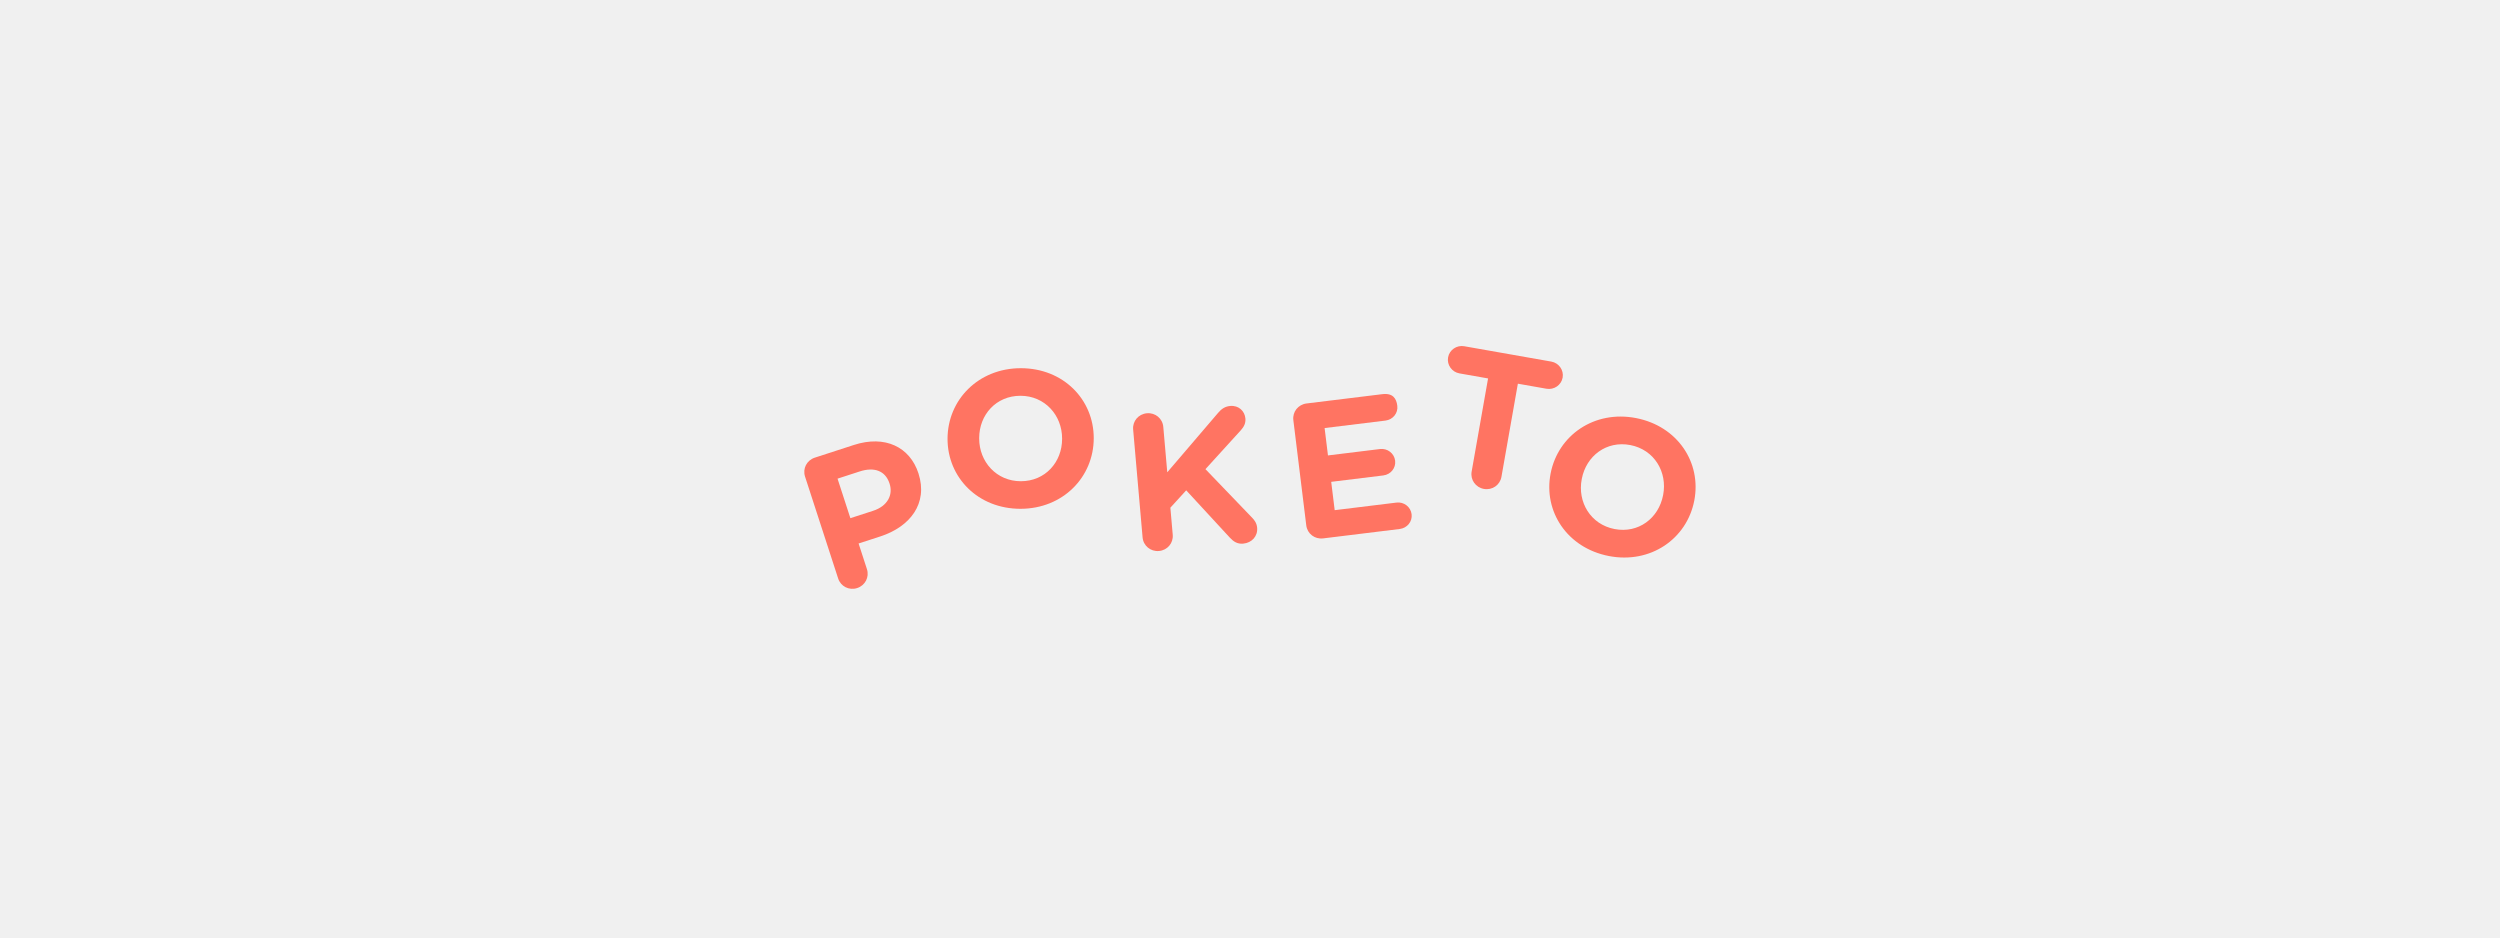
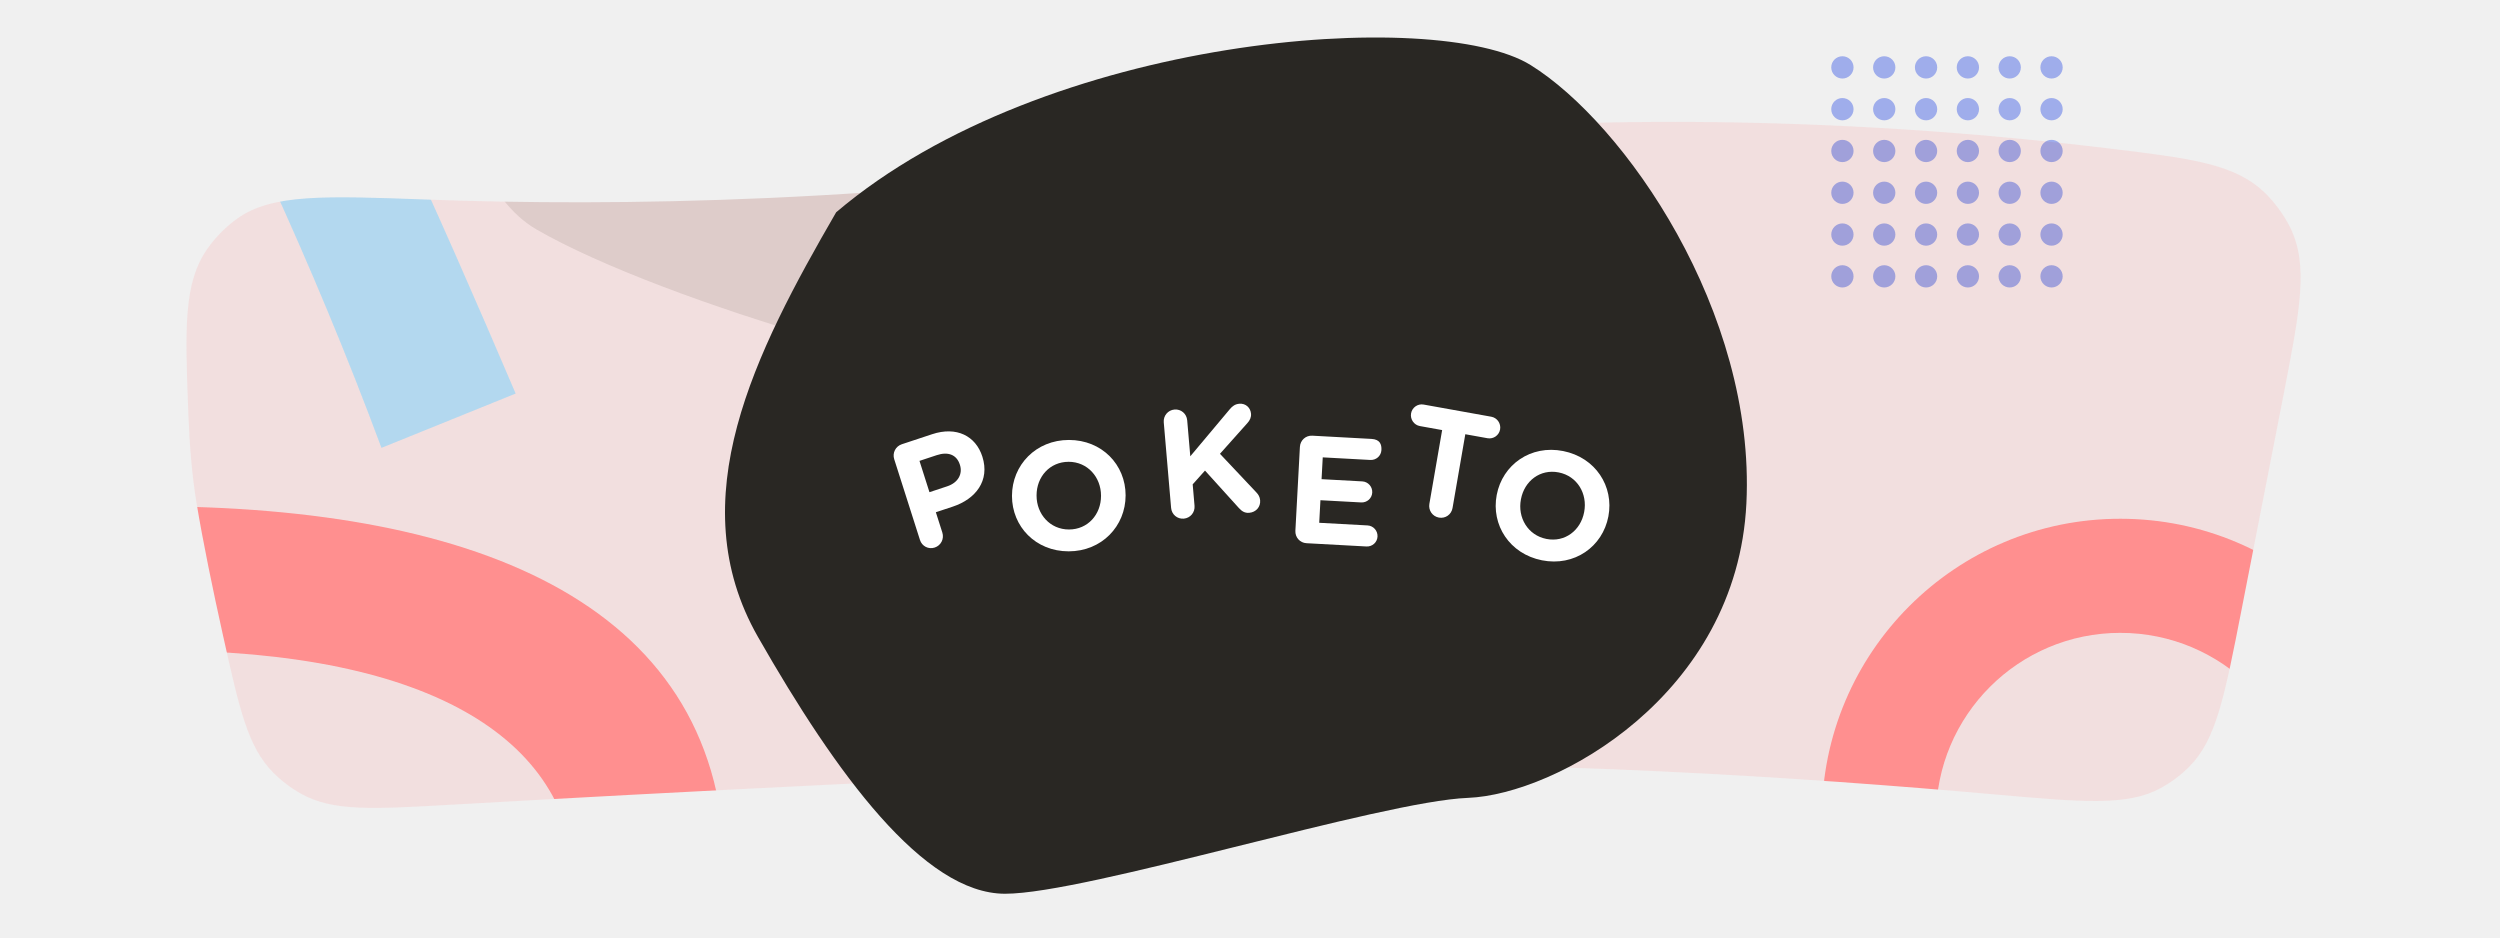
- <svg xmlns="http://www.w3.org/2000/svg" height="300" viewBox="0 0 800 300" width="800">
-   <g fill="#ff7462" fill-rule="evenodd" transform="translate(254 110)">
-     <path d="m219.831 42.006v-30.264h-9.307c-2.452 0-4.465-1.989-4.465-4.412 0-2.424 2.012-4.412 4.465-4.412h28.297c2.452 0 4.465 1.989 4.465 4.412 0 2.424-2.012 4.412-4.465 4.412h-9.307v30.264c0 2.672-2.138 4.785-4.842 4.785-2.704 0-4.842-2.113-4.842-4.785z" transform="matrix(.9848077 .1736482 -.1736482 .9848077 7.729203 -38.63642)" />
-     <path d="m166.654 60.973c-2.704 0-4.842-2.113-4.842-4.785v-33.931c0-2.672 2.138-4.785 4.842-4.785h24.398c3.459 0 4.339 1.926 4.339 4.288s-1.949 4.226-4.339 4.226h-19.619v8.825h16.79c2.39 0 4.339 1.926 4.339 4.288s-1.949 4.226-4.339 4.226h-16.79v9.135h19.934c2.39 0 4.339 1.926 4.339 4.288s-1.949 4.226-4.339 4.226z" transform="matrix(.9925462 -.1218693 .1218693 .9925462 -3.447524 22.0776)" />
-     <path d="m110.046 60.438v-34.677c0-2.672 2.138-4.785 4.842-4.785s4.842 2.113 4.842 4.785v14.604l17.859-17.525c1.195-1.181 2.39-1.864 4.087-1.864 2.704 0 4.465 2.051 4.465 4.412 0 1.491-.692 2.61-1.761 3.604l-12.388 11.435 13.52 16.779c.755.932 1.321 1.926 1.321 3.356 0 2.672-2.075 4.661-4.905 4.661-1.886 0-3.018-.932-4.087-2.299l-12.576-16.282-5.534 5.096v8.7c0 2.672-2.138 4.785-4.842 4.785s-4.842-2.113-4.842-4.785z" transform="matrix(.9961947 -.08715574 .08715574 .9961947 -3.267672 11.35819)" />
-     <path d="m72.542 52.817c-13.583 0-23.329-10.005-23.329-22.372 0-12.491 9.872-22.621 23.455-22.621s23.329 10.005 23.329 22.372c0 12.491-9.872 22.621-23.455 22.621zm.126-8.825c7.797 0 13.205-6.09 13.205-13.547v-.124c0-7.457-5.534-13.672-13.331-13.672-7.797 0-13.205 6.09-13.205 13.547v.124c0 7.457 5.534 13.672 13.331 13.672z" />
-     <path d="m265.118 68.353c-13.583 0-23.329-10.005-23.329-22.372 0-12.491 9.872-22.621 23.455-22.621 13.583 0 23.329 10.005 23.329 22.372 0 12.491-9.872 22.621-23.455 22.621zm.126-8.825c7.797 0 13.205-6.09 13.205-13.547v-.124c0-7.457-5.534-13.672-13.331-13.672s-13.205 6.09-13.205 13.547v.124c0 7.457 5.534 13.672 13.331 13.672z" transform="matrix(.9816272 .190809 -.190809 .9816272 13.62204 -49.75646)" />
-     <path d="m8.058 70.579v-34.304c0-2.672 2.138-4.785 4.842-4.785h13.142c10.501 0 16.852 6.152 16.852 15.039 0 10.192-7.923 15.412-17.796 15.412h-7.357v8.638c0 2.672-2.138 4.785-4.842 4.785-2.704 0-4.842-2.113-4.842-4.785zm9.684-17.152h7.672c4.842 0 7.672-2.859 7.672-6.587v-.124c0-4.288-3.018-6.587-7.86-6.587h-7.483z" transform="matrix(.9510565 -.309017 .309017 .9510565 -15.26307 10.48758)" />
+ <svg xmlns="http://www.w3.org/2000/svg" width="800" height="300" viewBox="0 0 800 300" fill="none">
+   <g id="github">
+     <g id="Group 3">
+       <mask id="mask0" mask-type="alpha" maskUnits="userSpaceOnUse" x="59" y="39" width="678" height="220">
+         <path id="Rectangle" d="M0.285 93.759C-0.797 65.507 -1.338 51.381 6.603 40.26C9.093 36.773 12.381 33.48 15.865 30.985C26.975 23.028 43.656 23.643 77.017 24.874C135.977 27.049 225.593 26.062 329.255 10.459C441.781 -6.479 548.161 0.404 614.545 8.463C641.744 11.765 655.344 13.415 665.059 22.987C668.006 25.891 670.899 29.872 672.752 33.571C678.858 45.766 676.071 60.029 670.498 88.554L657.289 156.161C651.89 183.795 649.19 197.611 640.696 206.204C637.879 209.054 634.872 211.314 631.35 213.228C620.735 218.998 606.394 217.72 577.711 215.165C518.146 209.86 428.13 203.787 347.599 206.248C260.087 208.922 150.644 214.743 84.42 218.511C59.173 219.947 46.55 220.666 36.426 215.046C33.205 213.259 30.063 210.883 27.466 208.27C19.304 200.057 16.651 188.127 11.346 164.267C8.1 149.671 4.978 134.542 2.867 121.819C1.459 113.334 0.665 103.675 0.285 93.759Z" transform="translate(60 39)" fill="#FF6F6F" />
+       </mask>
+       <g mask="url(#mask0)">
+         <rect id="image" width="821.73" height="821.013" transform="translate(31.126 -385.15)" fill="#FF8080" fill-opacity="0.15" />
+         <path id="Vector" d="M41.145 147.406C8.699 128.614 4.115 45.22 5.878 5.873H0L5.878 0L356.788 5.873C313.684 67.733 223.36 192.392 206.902 196.15C186.329 200.849 81.703 170.897 41.145 147.406Z" transform="translate(130.493 -74)" fill="#DECCCA" />
+         <path id="ã½ãã¨" d="M324.7 61.679C312.61 72.055 300.52 79.549 283.825 88.772C252.737 106.642 191.136 136.617 137.595 168.897C112.839 123.935 84.054 62.256 61.025 0L15.544 18.446C42.027 80.702 71.964 147.569 98.446 194.261C37.421 236.917 0 283.609 0 342.406C0 427.719 77.721 460 184.803 460C256.191 460 321.822 453.659 365 446.165V394.286C320.67 405.815 244.677 413.885 182.5 413.885C92.689 413.885 47.784 384.486 47.784 337.218C47.784 293.985 79.448 256.516 132.413 221.93C188.257 185.038 267.705 147.569 305.702 127.97C322.398 119.323 336.79 111.83 349.456 103.759L324.7 61.679Z" transform="translate(232 622) rotate(180)" fill="#FF8F8F" />
+         <path id="ã½ãã¨_2" opacity="0.5" d="M306.634 58.123C295.217 67.9 283.8 74.962 268.033 83.653C238.675 100.493 180.501 128.739 129.939 159.159C106.561 116.789 79.377 58.666 57.63 0L14.679 17.383C39.688 76.049 67.96 139.06 92.969 183.06C35.339 223.257 0 267.256 0 322.663C0 403.057 73.397 433.476 174.521 433.476C241.937 433.476 303.916 427.501 344.692 420.439V371.551C302.829 382.415 231.063 390.02 172.346 390.02C87.532 390.02 45.125 362.317 45.125 317.774C45.125 277.034 75.028 241.726 125.046 209.133C177.783 174.368 252.81 139.06 288.693 120.591C304.46 112.443 318.052 105.381 330.012 97.777L306.634 58.123Z" transform="translate(179.692 143.32) rotate(180)" fill="#73D2FF" />
+         <path id="Subtract" fill-rule="evenodd" clip-rule="evenodd" d="M95.5 191C148.243 191 191 148.243 191 95.5C191 42.757 148.243 0 95.5 0C42.757 0 0 42.757 0 95.5C0 148.243 42.757 191 95.5 191ZM95.5 154.485C128.077 154.485 154.485 128.077 154.485 95.5C154.485 62.923 128.077 36.515 95.5 36.515C62.923 36.515 36.515 62.923 36.515 95.5C36.515 128.077 62.923 154.485 95.5 154.485Z" transform="translate(583 166)" fill="#FF8F8F" />
+       </g>
+     </g>
+     <path id="Vector_2" d="M10.55 191.813C-14.474 147.98 9.549 100.859 35.573 55.93C102.636 -1.053 227.754 -9.82 257.783 8.809C287.811 27.439 329.85 87.709 326.848 149.076C323.845 210.442 265.79 242.221 237.764 243.317C209.737 244.413 115.649 274 89.624 274C63.599 274 35.573 235.646 10.55 191.813Z" transform="translate(232 12)" fill="#292723" />
+     <g id="Group">
+       <path id="POKETO" fill-rule="evenodd" clip-rule="evenodd" d="M10.71 30.947V6.986H3.472C1.565 6.986 0 5.412 0 3.493C0 1.574 1.565 0 3.472 0H25.479C27.386 0 28.951 1.574 28.951 3.493C28.951 5.412 27.386 6.986 25.479 6.986H18.241V30.947C18.241 33.063 16.578 34.735 14.476 34.735C12.373 34.735 10.71 33.063 10.71 30.947Z" transform="matrix(0.984233 0.176875 -0.170477 0.985362 452.135 128.844)" fill="white" />
+       <path id="Path" fill-rule="evenodd" clip-rule="evenodd" d="M3.764 34.456C1.662 34.456 0 32.782 0 30.666V3.79C0 1.674 1.662 0 3.764 0H22.729C25.418 0 26.102 1.526 26.102 3.396C26.102 5.267 24.587 6.744 22.729 6.744H7.479V13.733H20.53C22.387 13.733 23.902 15.259 23.902 17.13C23.902 19 22.387 20.477 20.53 20.477H7.479V27.712H22.974C24.831 27.712 26.346 29.238 26.346 31.109C26.346 32.979 24.831 34.456 22.974 34.456H3.764Z" transform="matrix(0.998519 0.0544118 -0.0538413 0.99855 416.173 139.215)" fill="white" />
+       <path id="Path_2" fill-rule="evenodd" clip-rule="evenodd" d="M0 31.255V3.79C0 1.674 1.662 0 3.764 0C5.866 0 7.528 1.674 7.528 3.79V15.357L21.41 1.477C22.339 0.541 23.268 0 24.588 0C26.69 0 28.058 1.624 28.058 3.495C28.058 4.676 27.521 5.562 26.69 6.349L17.06 15.406L27.57 28.696C28.156 29.434 28.596 30.222 28.596 31.354C28.596 33.47 26.983 35.045 24.783 35.045C23.317 35.045 22.437 34.307 21.606 33.224L11.829 20.328L7.528 24.364V31.255C7.528 33.372 5.866 35.045 3.764 35.045C1.662 35.045 0 33.372 0 31.255Z" transform="matrix(0.996048 -0.0888139 0.0855281 0.996336 372.079 131.383)" fill="white" />
+       <path id="Combined Shape" fill-rule="evenodd" clip-rule="evenodd" d="M0 17.919C0 27.715 7.576 35.641 18.133 35.641C28.69 35.641 36.363 27.617 36.363 17.722C36.363 7.926 28.787 0 18.23 0C7.673 0 0 8.024 0 17.919ZM28.494 17.919C28.494 23.826 24.291 28.651 18.23 28.651C12.17 28.651 7.869 23.728 7.869 17.82V17.722C7.869 11.815 12.072 6.99 18.133 6.99C24.193 6.99 28.494 11.913 28.494 17.82V17.919Z" transform="translate(323.832 140.786)" fill="white" />
+       <path id="Combined Shape_2" fill-rule="evenodd" clip-rule="evenodd" d="M0 17.907C7.81174e-05 27.697 7.581 35.617 18.145 35.617C28.71 35.617 36.389 27.598 36.389 17.71C36.389 7.92 28.808 1.33162e-05 18.243 0C7.679 -1.33162e-05 4.11811e-05 8.019 0 17.907ZM28.514 17.907C28.514 23.81 24.308 28.631 18.243 28.631C12.178 28.631 7.874 23.712 7.874 17.808L7.874 17.71C7.874 11.807 12.08 6.986 18.145 6.986C24.21 6.986 28.514 11.905 28.514 17.808L28.514 17.907Z" transform="matrix(0.980936 0.194331 -0.187346 0.982294 482.305 140.786)" fill="white" />
+       <path id="Combined Shape_3" fill-rule="evenodd" clip-rule="evenodd" d="M0 3.784L0 30.909C1.88408e-05 33.022 1.665 34.693 3.77 34.693C5.876 34.693 7.541 33.022 7.541 30.909L7.541 24.079L13.27 24.079C20.957 24.079 27.127 19.951 27.127 11.892C27.127 4.865 22.181 4.52768e-05 14.004 4.65493e-05L3.77 0C1.665 4.15374e-08 0 1.671 0 3.784ZM13.514 17.346L7.54 17.346L7.541 6.83L13.367 6.83C17.138 6.83 19.488 8.649 19.488 12.039L19.488 12.137C19.488 15.086 17.285 17.346 13.514 17.346Z" transform="matrix(0.949303 -0.314362 0.303744 0.952754 285 143.343)" fill="white" />
+     </g>
+     <g id="Group 2" style="mix-blend-mode:multiply" opacity="0.5">
+       <ellipse id="Ellipse" cx="3.569" cy="3.566" rx="3.569" ry="3.566" transform="translate(586 18)" fill="#5270F4" />
+       <ellipse id="Ellipse_2" cx="3.569" cy="3.566" rx="3.569" ry="3.566" transform="translate(599.385 18)" fill="#5270F4" />
+       <ellipse id="Ellipse_3" cx="3.569" cy="3.566" rx="3.569" ry="3.566" transform="translate(612.769 18)" fill="#5270F4" />
+       <ellipse id="Ellipse_4" cx="3.569" cy="3.566" rx="3.569" ry="3.566" transform="translate(626.154 18)" fill="#5270F4" />
+       <ellipse id="Ellipse_5" cx="3.569" cy="3.566" rx="3.569" ry="3.566" transform="translate(639.538 18)" fill="#5270F4" />
+       <ellipse id="Ellipse_6" cx="3.569" cy="3.566" rx="3.569" ry="3.566" transform="translate(652.923 18)" fill="#5270F4" />
+       <ellipse id="Ellipse_7" cx="3.569" cy="3.566" rx="3.569" ry="3.566" transform="translate(586 31.3729)" fill="#5270F4" />
+       <ellipse id="Ellipse_8" cx="3.569" cy="3.566" rx="3.569" ry="3.566" transform="translate(599.385 31.3729)" fill="#5270F4" />
+       <ellipse id="Ellipse_9" cx="3.569" cy="3.566" rx="3.569" ry="3.566" transform="translate(612.769 31.3729)" fill="#5270F4" />
+       <ellipse id="Ellipse_10" cx="3.569" cy="3.566" rx="3.569" ry="3.566" transform="translate(626.154 31.3729)" fill="#5270F4" />
+       <ellipse id="Ellipse_11" cx="3.569" cy="3.566" rx="3.569" ry="3.566" transform="translate(639.538 31.3729)" fill="#5270F4" />
+       <ellipse id="Ellipse_12" cx="3.569" cy="3.566" rx="3.569" ry="3.566" transform="translate(652.923 31.3729)" fill="#5270F4" />
+       <ellipse id="Ellipse_13" cx="3.569" cy="3.566" rx="3.569" ry="3.566" transform="translate(586 44.7458)" fill="#5270F4" />
+       <ellipse id="Ellipse_14" cx="3.569" cy="3.566" rx="3.569" ry="3.566" transform="translate(599.385 44.7458)" fill="#5270F4" />
+       <ellipse id="Ellipse_15" cx="3.569" cy="3.566" rx="3.569" ry="3.566" transform="translate(612.769 44.7458)" fill="#5270F4" />
+       <ellipse id="Ellipse_16" cx="3.569" cy="3.566" rx="3.569" ry="3.566" transform="translate(626.154 44.7458)" fill="#5270F4" />
+       <ellipse id="Ellipse_17" cx="3.569" cy="3.566" rx="3.569" ry="3.566" transform="translate(639.538 44.7458)" fill="#5270F4" />
+       <ellipse id="Ellipse_18" cx="3.569" cy="3.566" rx="3.569" ry="3.566" transform="translate(652.923 44.7458)" fill="#5270F4" />
+       <ellipse id="Ellipse_19" cx="3.569" cy="3.566" rx="3.569" ry="3.566" transform="translate(586 58.1188)" fill="#5270F4" />
+       <ellipse id="Ellipse_20" cx="3.569" cy="3.566" rx="3.569" ry="3.566" transform="translate(599.385 58.1188)" fill="#5270F4" />
+       <ellipse id="Ellipse_21" cx="3.569" cy="3.566" rx="3.569" ry="3.566" transform="translate(612.769 58.1188)" fill="#5270F4" />
+       <ellipse id="Ellipse_22" cx="3.569" cy="3.566" rx="3.569" ry="3.566" transform="translate(626.154 58.1188)" fill="#5270F4" />
+       <ellipse id="Ellipse_23" cx="3.569" cy="3.566" rx="3.569" ry="3.566" transform="translate(639.538 58.1188)" fill="#5270F4" />
+       <ellipse id="Ellipse_24" cx="3.569" cy="3.566" rx="3.569" ry="3.566" transform="translate(652.923 58.1188)" fill="#5270F4" />
+       <ellipse id="Ellipse_25" cx="3.569" cy="3.566" rx="3.569" ry="3.566" transform="translate(586 71.4917)" fill="#5270F4" />
+       <ellipse id="Ellipse_26" cx="3.569" cy="3.566" rx="3.569" ry="3.566" transform="translate(599.385 71.4917)" fill="#5270F4" />
+       <ellipse id="Ellipse_27" cx="3.569" cy="3.566" rx="3.569" ry="3.566" transform="translate(612.769 71.4917)" fill="#5270F4" />
+       <ellipse id="Ellipse_28" cx="3.569" cy="3.566" rx="3.569" ry="3.566" transform="translate(626.154 71.4917)" fill="#5270F4" />
+       <ellipse id="Ellipse_29" cx="3.569" cy="3.566" rx="3.569" ry="3.566" transform="translate(639.538 71.4917)" fill="#5270F4" />
+       <ellipse id="Ellipse_30" cx="3.569" cy="3.566" rx="3.569" ry="3.566" transform="translate(652.923 71.4917)" fill="#5270F4" />
+       <ellipse id="Ellipse_31" cx="3.569" cy="3.566" rx="3.569" ry="3.566" transform="translate(586 84.8646)" fill="#5270F4" />
+       <ellipse id="Ellipse_32" cx="3.569" cy="3.566" rx="3.569" ry="3.566" transform="translate(599.385 84.8646)" fill="#5270F4" />
+       <ellipse id="Ellipse_33" cx="3.569" cy="3.566" rx="3.569" ry="3.566" transform="translate(612.769 84.8646)" fill="#5270F4" />
+       <ellipse id="Ellipse_34" cx="3.569" cy="3.566" rx="3.569" ry="3.566" transform="translate(626.154 84.8646)" fill="#5270F4" />
+       <ellipse id="Ellipse_35" cx="3.569" cy="3.566" rx="3.569" ry="3.566" transform="translate(639.538 84.8646)" fill="#5270F4" />
+       <ellipse id="Ellipse_36" cx="3.569" cy="3.566" rx="3.569" ry="3.566" transform="translate(652.923 84.8646)" fill="#5270F4" />
+     </g>
  </g>
</svg>
